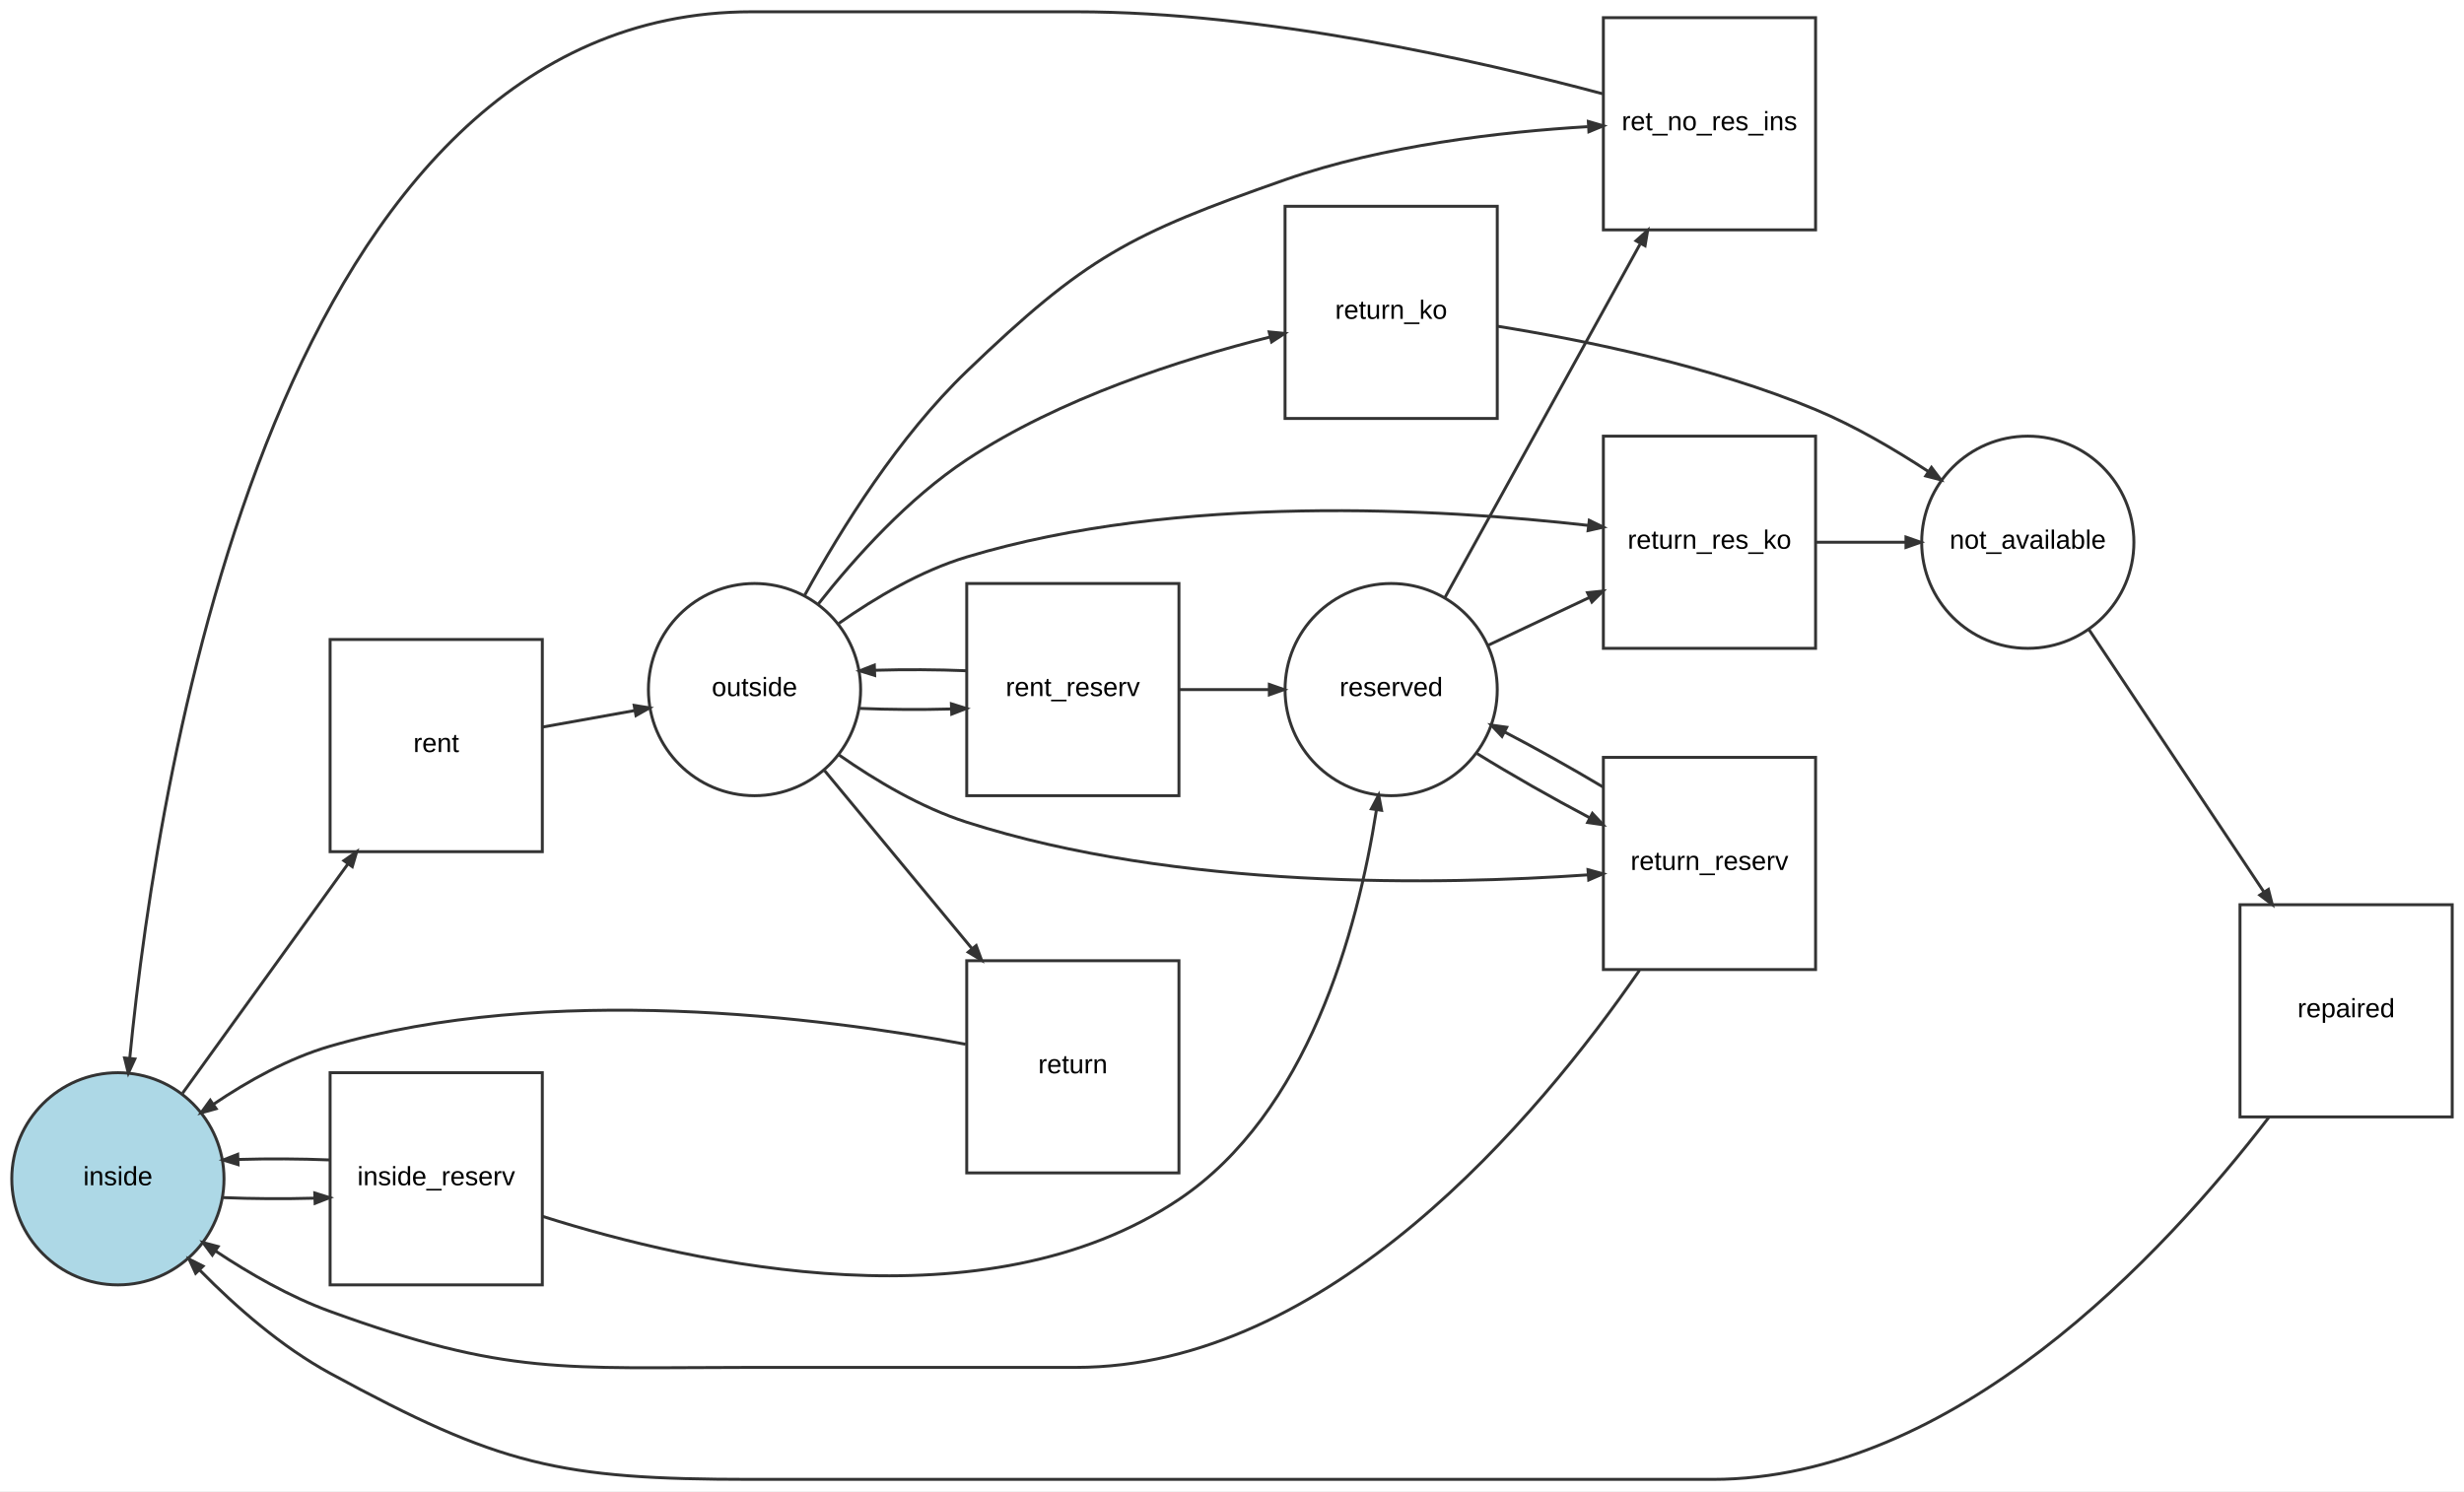
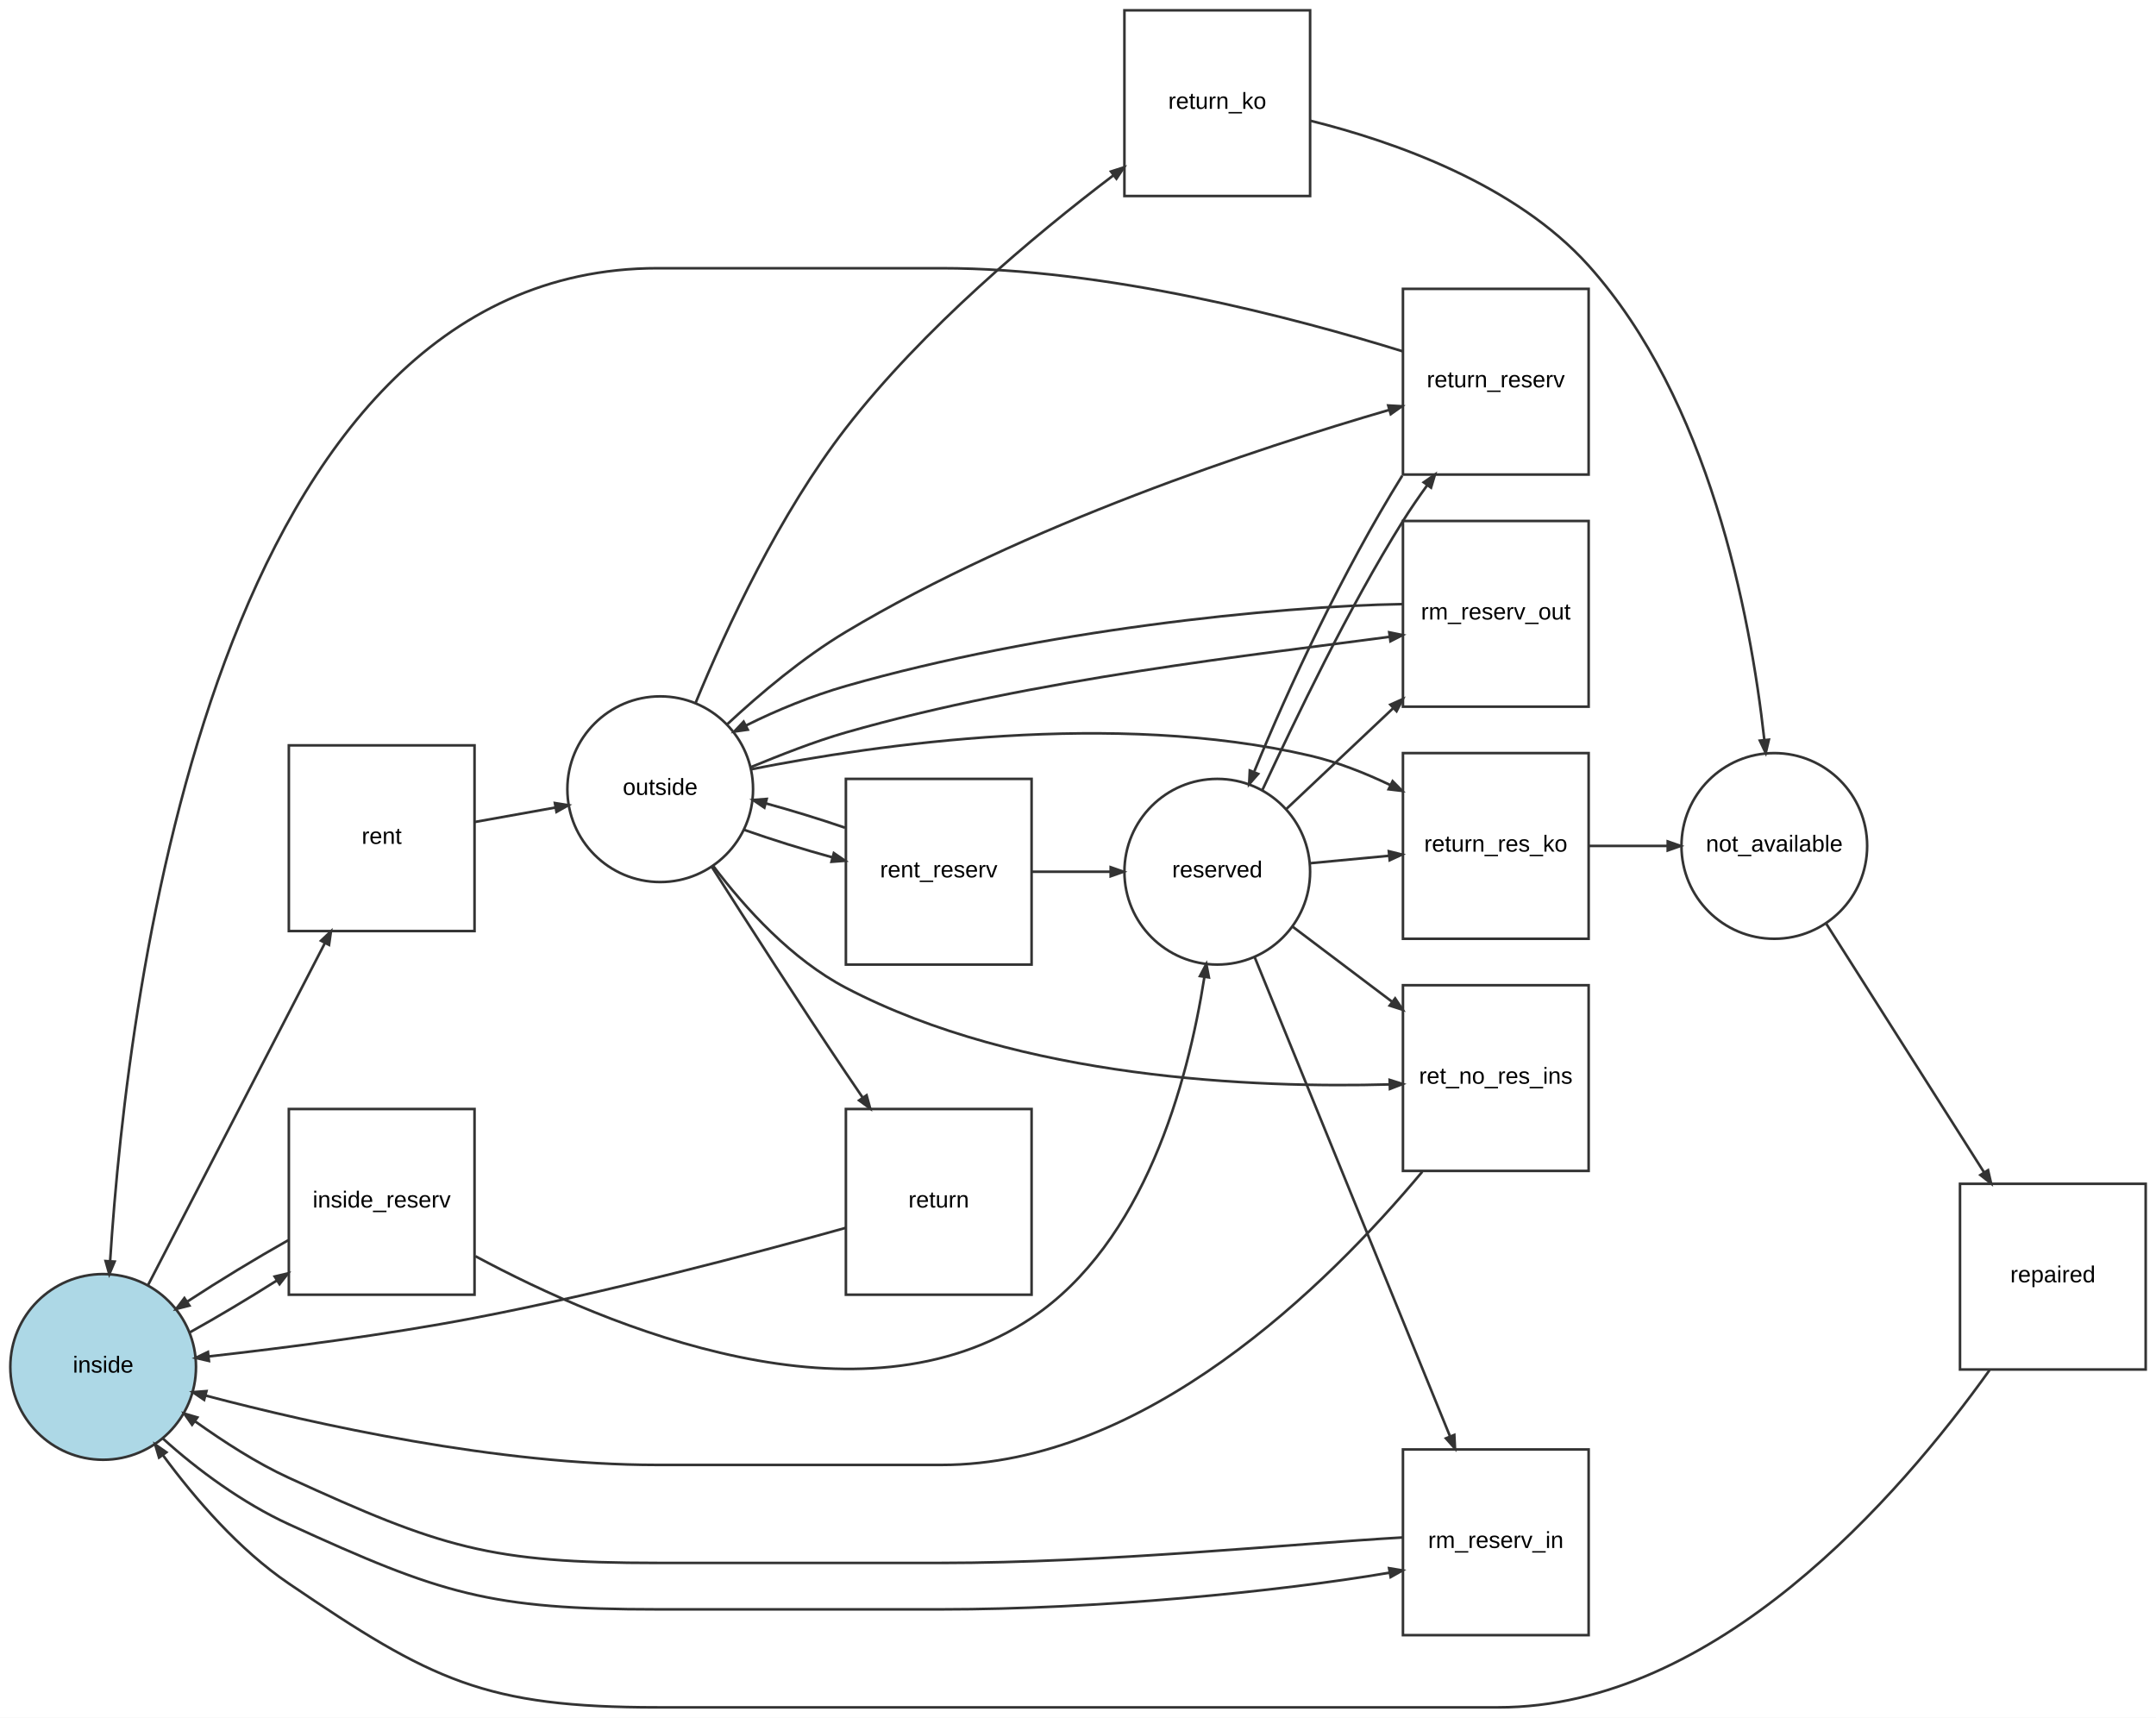
- <svg xmlns="http://www.w3.org/2000/svg" width="836pt" height="506pt" viewBox="0.00 0.00 836.00 506.00">
-   <g id="graph0" class="graph" transform="scale(1 1) rotate(0) translate(4 502)">
-     <polygon fill="white" stroke="none" points="-4,4 -4,-502 832,-502 832,4 -4,4" />
+ <svg xmlns="http://www.w3.org/2000/svg" width="836pt" height="666pt" viewBox="0.00 0.00 836.00 666.00">
+   <g id="graph0" class="graph" transform="scale(1 1) rotate(0) translate(4 662)">
+     <polygon fill="white" stroke="none" points="-4,4 -4,-662 832,-662 832,4 -4,4" />
    <g id="node1" class="node">
-       <ellipse fill="lightblue" stroke="#333333" cx="36" cy="-102" rx="36" ry="36" />
-       <text text-anchor="middle" x="36" y="-99.8" font-family="Arial" font-size="9.00">inside</text>
+       <ellipse fill="lightblue" stroke="#333333" cx="36" cy="-132" rx="36" ry="36" />
+       <text text-anchor="middle" x="36" y="-129.8" font-family="Arial" font-size="9.00">inside</text>
    </g>
    <g id="node5" class="node">
-       <polygon fill="none" stroke="#333333" points="180,-285 108,-285 108,-213 180,-213 180,-285" />
-       <text text-anchor="middle" x="144" y="-246.8" font-family="Arial" font-size="9.00">rent</text>
+       <polygon fill="none" stroke="#333333" points="180,-373 108,-373 108,-301 180,-301 180,-373" />
+       <text text-anchor="middle" x="144" y="-334.8" font-family="Arial" font-size="9.00">rent</text>
    </g>
    <g id="edge1" class="edge">
-       <path fill="none" stroke="#333333" d="M57.942,-131.042C73.969,-153.269 96.261,-184.183 114.003,-208.787" />
-       <polygon fill="#333333" stroke="#333333" points="112.691,-209.959 117.035,-212.991 115.529,-207.912 112.691,-209.959" />
+       <path fill="none" stroke="#333333" d="M53.33,-163.582C71.746,-199.197 101.747,-257.219 121.919,-296.23" />
+       <polygon fill="#333333" stroke="#333333" points="120.477,-297.252 124.329,-300.89 123.586,-295.645 120.477,-297.252" />
    </g>
    <g id="node6" class="node">
-       <polygon fill="none" stroke="#333333" points="180,-138 108,-138 108,-66 180,-66 180,-138" />
-       <text text-anchor="middle" x="144" y="-99.8" font-family="Arial" font-size="9.00">inside_reserv</text>
+       <polygon fill="none" stroke="#333333" points="180,-232 108,-232 108,-160 180,-160 180,-232" />
+       <text text-anchor="middle" x="144" y="-193.8" font-family="Arial" font-size="9.00">inside_reserv</text>
    </g>
    <g id="edge3" class="edge">
-       <path fill="none" stroke="#333333" d="M71.708,-95.621C81.58,-95.205 92.417,-95.139 102.596,-95.422" />
-       <polygon fill="#333333" stroke="#333333" points="102.794,-97.18 107.851,-95.603 102.914,-93.682 102.794,-97.18" />
+       <path fill="none" stroke="#333333" d="M69.668,-145.437C80.301,-151.349 92.221,-158.456 103.31,-165.479" />
+       <polygon fill="#333333" stroke="#333333" points="102.521,-167.052 107.677,-168.268 104.405,-164.102 102.521,-167.052" />
+     </g>
+     <g id="node15" class="node">
+       <polygon fill="none" stroke="#333333" points="612,-100 540,-100 540,-28 612,-28 612,-100" />
+       <text text-anchor="middle" x="576" y="-61.8" font-family="Arial" font-size="9.00">rm_reserv_in</text>
+     </g>
+     <g id="edge28" class="edge">
+       <path fill="none" stroke="#333333" d="M59.164,-104.232C72.469,-92.143 90.219,-79.143 108,-71 167.303,-43.841 185.774,-38 251,-38 251,-38 251,-38 361,-38 421.705,-38 491.792,-44.882 534.749,-52.206" />
+       <polygon fill="#333333" stroke="#333333" points="534.624,-53.961 539.851,-53.101 535.229,-50.514 534.624,-53.961" />
    </g>
    <g id="node2" class="node">
-       <ellipse fill="none" stroke="#333333" cx="252" cy="-268" rx="36" ry="36" />
-       <text text-anchor="middle" x="252" y="-265.8" font-family="Arial" font-size="9.00">outside</text>
+       <ellipse fill="none" stroke="#333333" cx="252" cy="-356" rx="36" ry="36" />
+       <text text-anchor="middle" x="252" y="-353.8" font-family="Arial" font-size="9.00">outside</text>
    </g>
    <g id="node7" class="node">
-       <polygon fill="none" stroke="#333333" points="396,-304 324,-304 324,-232 396,-232 396,-304" />
-       <text text-anchor="middle" x="360" y="-265.8" font-family="Arial" font-size="9.00">rent_reserv</text>
+       <polygon fill="none" stroke="#333333" points="396,-360 324,-360 324,-288 396,-288 396,-360" />
+       <text text-anchor="middle" x="360" y="-321.8" font-family="Arial" font-size="9.00">rent_reserv</text>
    </g>
    <g id="edge6" class="edge">
-       <path fill="none" stroke="#333333" d="M287.708,-261.621C297.58,-261.205 308.417,-261.139 318.596,-261.422" />
-       <polygon fill="#333333" stroke="#333333" points="318.794,-263.18 323.851,-261.602 318.914,-259.682 318.794,-263.18" />
+       <path fill="none" stroke="#333333" d="M284.517,-340.255C295.207,-336.482 307.301,-332.715 318.586,-329.622" />
+       <polygon fill="#333333" stroke="#333333" points="319.33,-331.235 323.707,-328.251 318.424,-327.854 319.33,-331.235" />
    </g>
    <g id="node8" class="node">
-       <polygon fill="none" stroke="#333333" points="396,-176 324,-176 324,-104 396,-104 396,-176" />
-       <text text-anchor="middle" x="360" y="-137.8" font-family="Arial" font-size="9.00">return</text>
+       <polygon fill="none" stroke="#333333" points="396,-232 324,-232 324,-160 396,-160 396,-232" />
+       <text text-anchor="middle" x="360" y="-193.8" font-family="Arial" font-size="9.00">return</text>
    </g>
    <g id="edge9" class="edge">
-       <path fill="none" stroke="#333333" d="M275.74,-240.541C290.339,-222.911 309.546,-199.717 325.833,-180.05" />
-       <polygon fill="#333333" stroke="#333333" points="327.208,-181.134 329.05,-176.166 324.513,-178.901 327.208,-181.134" />
+       <path fill="none" stroke="#333333" d="M271.985,-325.922C286.115,-303.7 305.99,-272.785 324,-246 326.073,-242.917 328.235,-239.74 330.422,-236.554" />
+       <polygon fill="#333333" stroke="#333333" points="332.019,-237.321 333.414,-232.21 329.137,-235.335 332.019,-237.321" />
    </g>
    <g id="node9" class="node">
-       <polygon fill="none" stroke="#333333" points="612,-245 540,-245 540,-173 612,-173 612,-245" />
-       <text text-anchor="middle" x="576" y="-206.8" font-family="Arial" font-size="9.00">return_reserv</text>
+       <polygon fill="none" stroke="#333333" points="612,-550 540,-550 540,-478 612,-478 612,-550" />
+       <text text-anchor="middle" x="576" y="-511.8" font-family="Arial" font-size="9.00">return_reserv</text>
    </g>
    <g id="edge11" class="edge">
-       <path fill="none" stroke="#333333" d="M280.685,-245.805C293.178,-237.064 308.575,-227.946 324,-223 395.52,-200.066 484.309,-201.639 534.83,-205.134" />
-       <polygon fill="#333333" stroke="#333333" points="534.784,-206.886 539.898,-205.5 535.037,-203.395 534.784,-206.886" />
+       <path fill="none" stroke="#333333" d="M277.981,-381.179C290.897,-393.19 307.406,-407.069 324,-417 393.319,-458.484 483.515,-488.183 534.756,-503.09" />
+       <polygon fill="#333333" stroke="#333333" points="534.301,-504.781 539.591,-504.487 535.273,-501.418 534.301,-504.781" />
    </g>
    <g id="node10" class="node">
-       <polygon fill="none" stroke="#333333" points="504,-432 432,-432 432,-360 504,-360 504,-432" />
-       <text text-anchor="middle" x="468" y="-393.8" font-family="Arial" font-size="9.00">return_ko</text>
+       <polygon fill="none" stroke="#333333" points="504,-658 432,-658 432,-586 504,-586 504,-658" />
+       <text text-anchor="middle" x="468" y="-619.8" font-family="Arial" font-size="9.00">return_ko</text>
    </g>
    <g id="edge15" class="edge">
-       <path fill="none" stroke="#333333" d="M273.537,-296.922C286.423,-313.265 304.298,-332.969 324,-346 355.52,-366.847 396.707,-380.044 426.779,-387.611" />
-       <polygon fill="#333333" stroke="#333333" points="426.609,-389.371 431.882,-388.868 427.446,-385.973 426.609,-389.371" />
+       <path fill="none" stroke="#333333" d="M265.714,-389.452C277.963,-419.18 298.387,-462.925 324,-496 353.859,-534.558 396.734,-570.481 427.742,-594.024" />
+       <polygon fill="#333333" stroke="#333333" points="426.799,-595.505 431.844,-597.119 428.907,-592.711 426.799,-595.505" />
    </g>
    <g id="node11" class="node">
-       <polygon fill="none" stroke="#333333" points="612,-354 540,-354 540,-282 612,-282 612,-354" />
-       <text text-anchor="middle" x="576" y="-315.8" font-family="Arial" font-size="9.00">return_res_ko</text>
+       <polygon fill="none" stroke="#333333" points="612,-370 540,-370 540,-298 612,-298 612,-370" />
+       <text text-anchor="middle" x="576" y="-331.8" font-family="Arial" font-size="9.00">return_res_ko</text>
    </g>
    <g id="edge17" class="edge">
-       <path fill="none" stroke="#333333" d="M280.602,-290.462C293.08,-299.25 308.489,-308.33 324,-313 395.822,-334.621 484.506,-329.433 534.927,-323.709" />
-       <polygon fill="#333333" stroke="#333333" points="535.221,-325.437 539.984,-323.119 534.815,-321.961 535.221,-325.437" />
+       <path fill="none" stroke="#333333" d="M287.227,-363.714C336.041,-373.385 428.145,-386.681 504,-369 514.467,-366.56 525.164,-362.345 534.975,-357.667" />
+       <polygon fill="#333333" stroke="#333333" points="535.998,-359.114 539.715,-355.339 534.455,-355.972 535.998,-359.114" />
    </g>
    <g id="node12" class="node">
-       <polygon fill="none" stroke="#333333" points="612,-496 540,-496 540,-424 612,-424 612,-496" />
-       <text text-anchor="middle" x="576" y="-457.8" font-family="Arial" font-size="9.00">ret_no_res_ins</text>
+       <polygon fill="none" stroke="#333333" points="612,-280 540,-280 540,-208 612,-208 612,-280" />
+       <text text-anchor="middle" x="576" y="-241.8" font-family="Arial" font-size="9.00">ret_no_res_ins</text>
    </g>
    <g id="edge20" class="edge">
-       <path fill="none" stroke="#333333" d="M269.031,-300.042C281.693,-323.107 301.026,-353.922 324,-376 364.394,-414.818 379.127,-422.479 432,-441 465.377,-452.692 505.443,-457.266 534.662,-459.018" />
-       <polygon fill="#333333" stroke="#333333" points="534.899,-460.783 539.988,-459.313 535.092,-457.289 534.899,-460.783" />
+       <path fill="none" stroke="#333333" d="M272.448,-326.369C285.075,-309.648 303.057,-289.963 324,-279 391.647,-243.59 482.923,-240.105 534.706,-241.533" />
+       <polygon fill="#333333" stroke="#333333" points="534.846,-243.288 539.899,-241.696 534.956,-239.79 534.846,-243.288" />
+     </g>
+     <g id="node14" class="node">
+       <polygon fill="none" stroke="#333333" points="612,-460 540,-460 540,-388 612,-388 612,-460" />
+       <text text-anchor="middle" x="576" y="-421.8" font-family="Arial" font-size="9.00">rm_reserv_out</text>
+     </g>
+     <g id="edge25" class="edge">
+       <path fill="none" stroke="#333333" d="M286.989,-364.499C298.5,-369.196 311.587,-374.444 324,-378 396.665,-398.818 484.697,-408.352 534.842,-415.086" />
+       <polygon fill="#333333" stroke="#333333" points="534.682,-416.83 539.872,-415.77 535.154,-413.362 534.682,-416.83" />
    </g>
    <g id="node3" class="node">
-       <ellipse fill="none" stroke="#333333" cx="468" cy="-268" rx="36" ry="36" />
-       <text text-anchor="middle" x="468" y="-265.8" font-family="Arial" font-size="9.00">reserved</text>
+       <ellipse fill="none" stroke="#333333" cx="468" cy="-324" rx="36" ry="36" />
+       <text text-anchor="middle" x="468" y="-321.8" font-family="Arial" font-size="9.00">reserved</text>
    </g>
    <g id="edge12" class="edge">
-       <path fill="none" stroke="#333333" d="M497.128,-246.304C508.818,-239.078 522.595,-231.237 535.286,-224.547" />
-       <polygon fill="#333333" stroke="#333333" points="536.283,-226.001 539.907,-222.138 534.664,-222.898 536.283,-226.001" />
+       <path fill="none" stroke="#333333" d="M485.465,-355.626C498.692,-383.876 518.548,-425.645 540,-460 542.85,-464.564 546.067,-469.218 549.368,-473.805" />
+       <polygon fill="#333333" stroke="#333333" points="548.058,-474.98 552.414,-477.994 550.889,-472.921 548.058,-474.98" />
    </g>
    <g id="edge18" class="edge">
-       <path fill="none" stroke="#333333" d="M500.803,-283.002C511.582,-288.086 523.761,-293.831 535.089,-299.174" />
-       <polygon fill="#333333" stroke="#333333" points="534.616,-300.886 539.885,-301.436 536.11,-297.721 534.616,-300.886" />
+       <path fill="none" stroke="#333333" d="M504.002,-327.302C513.759,-328.223 524.439,-329.23 534.485,-330.178" />
+       <polygon fill="#333333" stroke="#333333" points="534.53,-331.94 539.672,-330.667 534.859,-328.455 534.53,-331.94" />
    </g>
    <g id="edge21" class="edge">
-       <path fill="none" stroke="#333333" d="M486.267,-299.275C504.289,-331.919 532.629,-383.253 552.418,-419.096" />
-       <polygon fill="#333333" stroke="#333333" points="551.081,-420.296 555.03,-423.827 554.145,-418.604 551.081,-420.296" />
+       <path fill="none" stroke="#333333" d="M497.128,-302.772C508.92,-293.872 522.837,-283.368 535.62,-273.721" />
+       <polygon fill="#333333" stroke="#333333" points="536.97,-274.894 539.907,-270.485 534.862,-272.1 536.97,-274.894" />
+     </g>
+     <g id="edge26" class="edge">
+       <path fill="none" stroke="#333333" d="M494.66,-348.207C507.093,-359.937 522.291,-374.274 536.108,-387.31" />
+       <polygon fill="#333333" stroke="#333333" points="535.128,-388.791 539.966,-390.949 537.53,-386.245 535.128,-388.791" />
+     </g>
+     <g id="edge29" class="edge">
+       <path fill="none" stroke="#333333" d="M482.533,-290.807C501.835,-243.461 537.251,-156.592 558.204,-105.197" />
+       <polygon fill="#333333" stroke="#333333" points="559.919,-105.627 560.186,-100.336 556.678,-104.306 559.919,-105.627" />
    </g>
    <g id="node4" class="node">
-       <ellipse fill="none" stroke="#333333" cx="684" cy="-318" rx="36" ry="36" />
-       <text text-anchor="middle" x="684" y="-315.8" font-family="Arial" font-size="9.00">not_available</text>
+       <ellipse fill="none" stroke="#333333" cx="684" cy="-334" rx="36" ry="36" />
+       <text text-anchor="middle" x="684" y="-331.8" font-family="Arial" font-size="9.00">not_available</text>
    </g>
    <g id="node13" class="node">
-       <polygon fill="none" stroke="#333333" points="828,-195 756,-195 756,-123 828,-123 828,-195" />
-       <text text-anchor="middle" x="792" y="-156.8" font-family="Arial" font-size="9.00">repaired</text>
+       <polygon fill="none" stroke="#333333" points="828,-203 756,-203 756,-131 828,-131 828,-203" />
+       <text text-anchor="middle" x="792" y="-164.8" font-family="Arial" font-size="9.00">repaired</text>
    </g>
    <g id="edge23" class="edge">
-       <path fill="none" stroke="#333333" d="M704.689,-288.466C721.398,-263.403 745.534,-227.199 764.037,-199.444" />
-       <polygon fill="#333333" stroke="#333333" points="765.639,-200.197 766.956,-195.066 762.727,-198.255 765.639,-200.197" />
+       <path fill="none" stroke="#333333" d="M704.196,-303.758C721.312,-276.792 746.501,-237.107 765.342,-207.424" />
+       <polygon fill="#333333" stroke="#333333" points="766.872,-208.279 768.074,-203.12 763.917,-206.404 766.872,-208.279" />
    </g>
    <g id="edge2" class="edge">
-       <path fill="none" stroke="#333333" d="M180.002,-255.274C190.056,-257.076 201.09,-259.054 211.4,-260.902" />
-       <polygon fill="#333333" stroke="#333333" points="211.166,-262.638 216.396,-261.797 211.783,-259.193 211.166,-262.638" />
+       <path fill="none" stroke="#333333" d="M180.002,-343.274C190.056,-345.076 201.09,-347.054 211.4,-348.902" />
+       <polygon fill="#333333" stroke="#333333" points="211.166,-350.638 216.396,-349.797 211.783,-347.193 211.166,-350.638" />
    </g>
    <g id="edge4" class="edge">
-       <path fill="none" stroke="#333333" d="M107.851,-108.398C97.951,-108.803 87.109,-108.859 76.95,-108.565" />
-       <polygon fill="#333333" stroke="#333333" points="76.767,-106.807 71.708,-108.379 76.643,-110.305 76.767,-106.807" />
+       <path fill="none" stroke="#333333" d="M107.786,-181.139C95.174,-174.038 81.041,-165.453 68.74,-157.406" />
+       <polygon fill="#333333" stroke="#333333" points="69.434,-155.767 64.298,-154.47 67.504,-158.687 69.434,-155.767" />
    </g>
    <g id="edge5" class="edge">
-       <path fill="none" stroke="#333333" d="M180.133,-89.234C232.128,-72.751 330.465,-51.057 396,-95 439.702,-124.303 456.526,-185.841 462.989,-227.054" />
-       <polygon fill="#333333" stroke="#333333" points="461.292,-227.54 463.763,-232.227 464.754,-227.023 461.292,-227.54" />
+       <path fill="none" stroke="#333333" d="M180.299,-174.954C232.071,-147.121 329.63,-106.497 396,-151 439.702,-180.303 456.526,-241.841 462.989,-283.054" />
+       <polygon fill="#333333" stroke="#333333" points="461.292,-283.54 463.763,-288.227 464.754,-283.023 461.292,-283.54" />
    </g>
    <g id="edge7" class="edge">
-       <path fill="none" stroke="#333333" d="M323.851,-274.398C313.95,-274.803 303.109,-274.859 292.95,-274.565" />
-       <polygon fill="#333333" stroke="#333333" points="292.767,-272.807 287.708,-274.379 292.643,-276.305 292.767,-272.807" />
+       <path fill="none" stroke="#333333" d="M323.672,-341.07C313.806,-344.448 303.016,-347.758 292.904,-350.517" />
+       <polygon fill="#333333" stroke="#333333" points="292.382,-348.845 288.002,-351.825 293.284,-352.227 292.382,-348.845" />
    </g>
    <g id="edge8" class="edge">
-       <path fill="none" stroke="#333333" d="M396.002,-268C405.759,-268 416.439,-268 426.485,-268" />
-       <polygon fill="#333333" stroke="#333333" points="426.672,-269.75 431.672,-268 426.672,-266.25 426.672,-269.75" />
+       <path fill="none" stroke="#333333" d="M396.002,-324C405.759,-324 416.439,-324 426.485,-324" />
+       <polygon fill="#333333" stroke="#333333" points="426.672,-325.75 431.672,-324 426.672,-322.25 426.672,-325.75" />
    </g>
    <g id="edge10" class="edge">
-       <path fill="none" stroke="#333333" d="M323.633,-147.654C274.242,-156.861 182.312,-168.566 108,-147 94.02,-142.943 80.154,-135.215 68.437,-127.293" />
-       <polygon fill="#333333" stroke="#333333" points="69.328,-125.782 64.222,-124.373 67.335,-128.659 69.328,-125.782" />
+       <path fill="none" stroke="#333333" d="M323.943,-185.923C288.046,-175.905 230.512,-160.672 180,-151 145.497,-144.393 105.872,-139.322 77.097,-136.088" />
+       <polygon fill="#333333" stroke="#333333" points="77.017,-134.318 71.854,-135.505 76.63,-137.797 77.017,-134.318" />
    </g>
    <g id="edge13" class="edge">
-       <path fill="none" stroke="#333333" d="M552.25,-172.735C517.625,-122.54 446.603,-38 361,-38 251,-38 251,-38 251,-38 186.886,-38 168.26,-35.106 108,-57 94.44,-61.927 80.765,-69.759 69.086,-77.518" />
-       <polygon fill="#333333" stroke="#333333" points="68.036,-76.115 64.877,-80.368 69.999,-79.013 68.036,-76.115" />
+       <path fill="none" stroke="#333333" d="M539.862,-525.791C497.832,-538.825 425.102,-558 361,-558 251,-558 251,-558 251,-558 79.874,-558 45.576,-280.118 38.713,-173.219" />
+       <polygon fill="#333333" stroke="#333333" points="40.443,-172.836 38.388,-167.953 36.949,-173.052 40.443,-172.836" />
    </g>
    <g id="edge14" class="edge">
-       <path fill="none" stroke="#333333" d="M539.858,-234.958C529.168,-241.345 517.381,-247.936 506.54,-253.593" />
-       <polygon fill="#333333" stroke="#333333" points="505.599,-252.109 501.958,-255.957 507.204,-255.22 505.599,-252.109" />
+       <path fill="none" stroke="#333333" d="M539.714,-477.541C516.639,-440.492 495.439,-394.943 482.391,-362.965" />
+       <polygon fill="#333333" stroke="#333333" points="483.862,-361.934 480.367,-357.953 480.616,-363.245 483.862,-361.934" />
    </g>
    <g id="edge16" class="edge">
-       <path fill="none" stroke="#333333" d="M504.111,-391.292C533.703,-386.534 576.737,-377.737 612,-363 625.192,-357.487 638.685,-349.603 650.317,-341.971" />
-       <polygon fill="#333333" stroke="#333333" points="651.323,-343.403 654.514,-339.175 649.382,-340.49 651.323,-343.403" />
+       <path fill="none" stroke="#333333" d="M504.173,-615.175C536.53,-607.121 583.663,-590.617 612,-559 658.556,-507.055 674.591,-424.654 680.109,-375.303" />
+       <polygon fill="#333333" stroke="#333333" points="681.88,-375.201 680.671,-370.043 678.4,-374.829 681.88,-375.201" />
    </g>
    <g id="edge19" class="edge">
-       <path fill="none" stroke="#333333" d="M612.002,-318C621.759,-318 632.439,-318 642.485,-318" />
-       <polygon fill="#333333" stroke="#333333" points="642.672,-319.75 647.672,-318 642.672,-316.25 642.672,-319.75" />
+       <path fill="none" stroke="#333333" d="M612.002,-334C621.759,-334 632.439,-334 642.485,-334" />
+       <polygon fill="#333333" stroke="#333333" points="642.672,-335.75 647.672,-334 642.672,-332.25 642.672,-335.75" />
    </g>
    <g id="edge22" class="edge">
-       <path fill="none" stroke="#333333" d="M539.747,-470.183C497.606,-481.439 424.77,-498 361,-498 251,-498 251,-498 251,-498 90.769,-498 49.927,-243.969 40.016,-142.83" />
-       <polygon fill="#333333" stroke="#333333" points="41.757,-142.652 39.54,-137.841 38.273,-142.984 41.757,-142.652" />
+       <path fill="none" stroke="#333333" d="M547.496,-207.689C510.437,-163.296 439.945,-94 361,-94 251,-94 251,-94 251,-94 188.995,-94 118.42,-109.656 75.823,-120.87" />
+       <polygon fill="#333333" stroke="#333333" points="75.152,-119.238 70.77,-122.214 76.052,-122.62 75.152,-119.238" />
    </g>
    <g id="edge24" class="edge">
-       <path fill="none" stroke="#333333" d="M765.845,-122.92C729.864,-76.009 658.925,-0 577,-0 251,-0 251,-0 251,-0 185.461,-7.10543e-15 165.585,-4.707 108,-36 91.651,-44.884 76.18,-58.405 63.879,-70.901" />
-       <polygon fill="#333333" stroke="#333333" points="62.384,-69.929 60.166,-74.739 64.9,-72.362 62.384,-69.929" />
+       <path fill="none" stroke="#333333" d="M767.46,-130.763C732.372,-81.647 661.357,-0 577,-0 251,-0 251,-0 251,-0 183.96,-4.10504e-15 163.465,-10.342 108,-48 88.776,-61.052 71.786,-80.676 59.249,-97.674" />
+       <polygon fill="#333333" stroke="#333333" points="57.678,-96.859 56.159,-101.933 60.511,-98.914 57.678,-96.859" />
+     </g>
+     <g id="edge27" class="edge">
+       <path fill="none" stroke="#333333" d="M539.872,-427.77C490.762,-426.993 399.16,-417.532 324,-396 310.987,-392.272 297.233,-386.684 285.331,-380.728" />
+       <polygon fill="#333333" stroke="#333333" points="285.942,-379.074 280.695,-378.34 284.339,-382.186 285.942,-379.074" />
+     </g>
+     <g id="edge30" class="edge">
+       <path fill="none" stroke="#333333" d="M539.851,-65.877C497.506,-63.453 424.172,-56 361,-56 251,-56 251,-56 251,-56 185.774,-56 167.303,-61.841 108,-89 95.369,-94.785 82.753,-103.021 71.735,-110.833" />
+       <polygon fill="#333333" stroke="#333333" points="70.48,-109.58 67.436,-113.915 72.519,-112.424 70.48,-109.58" />
    </g>
  </g>
</svg>
